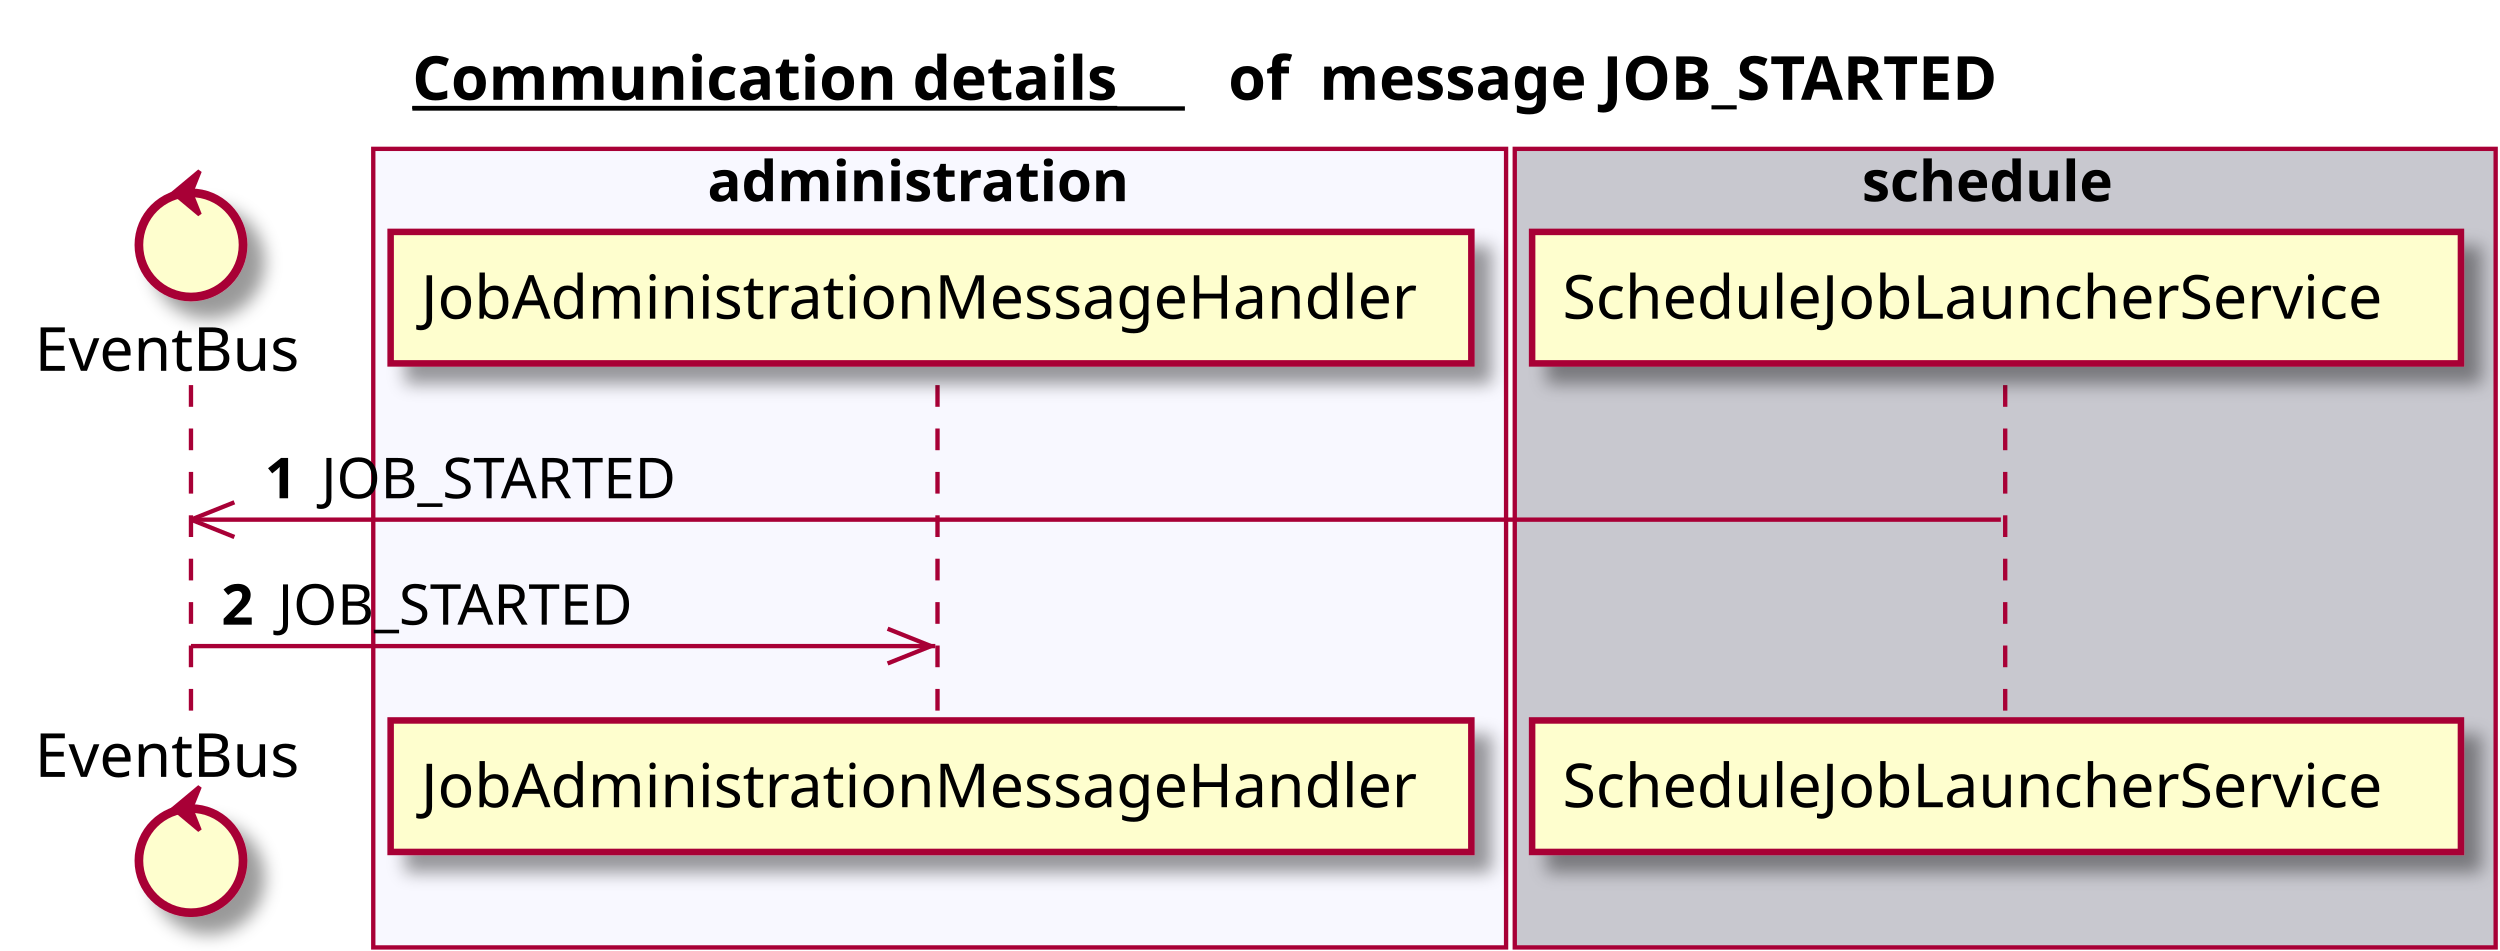
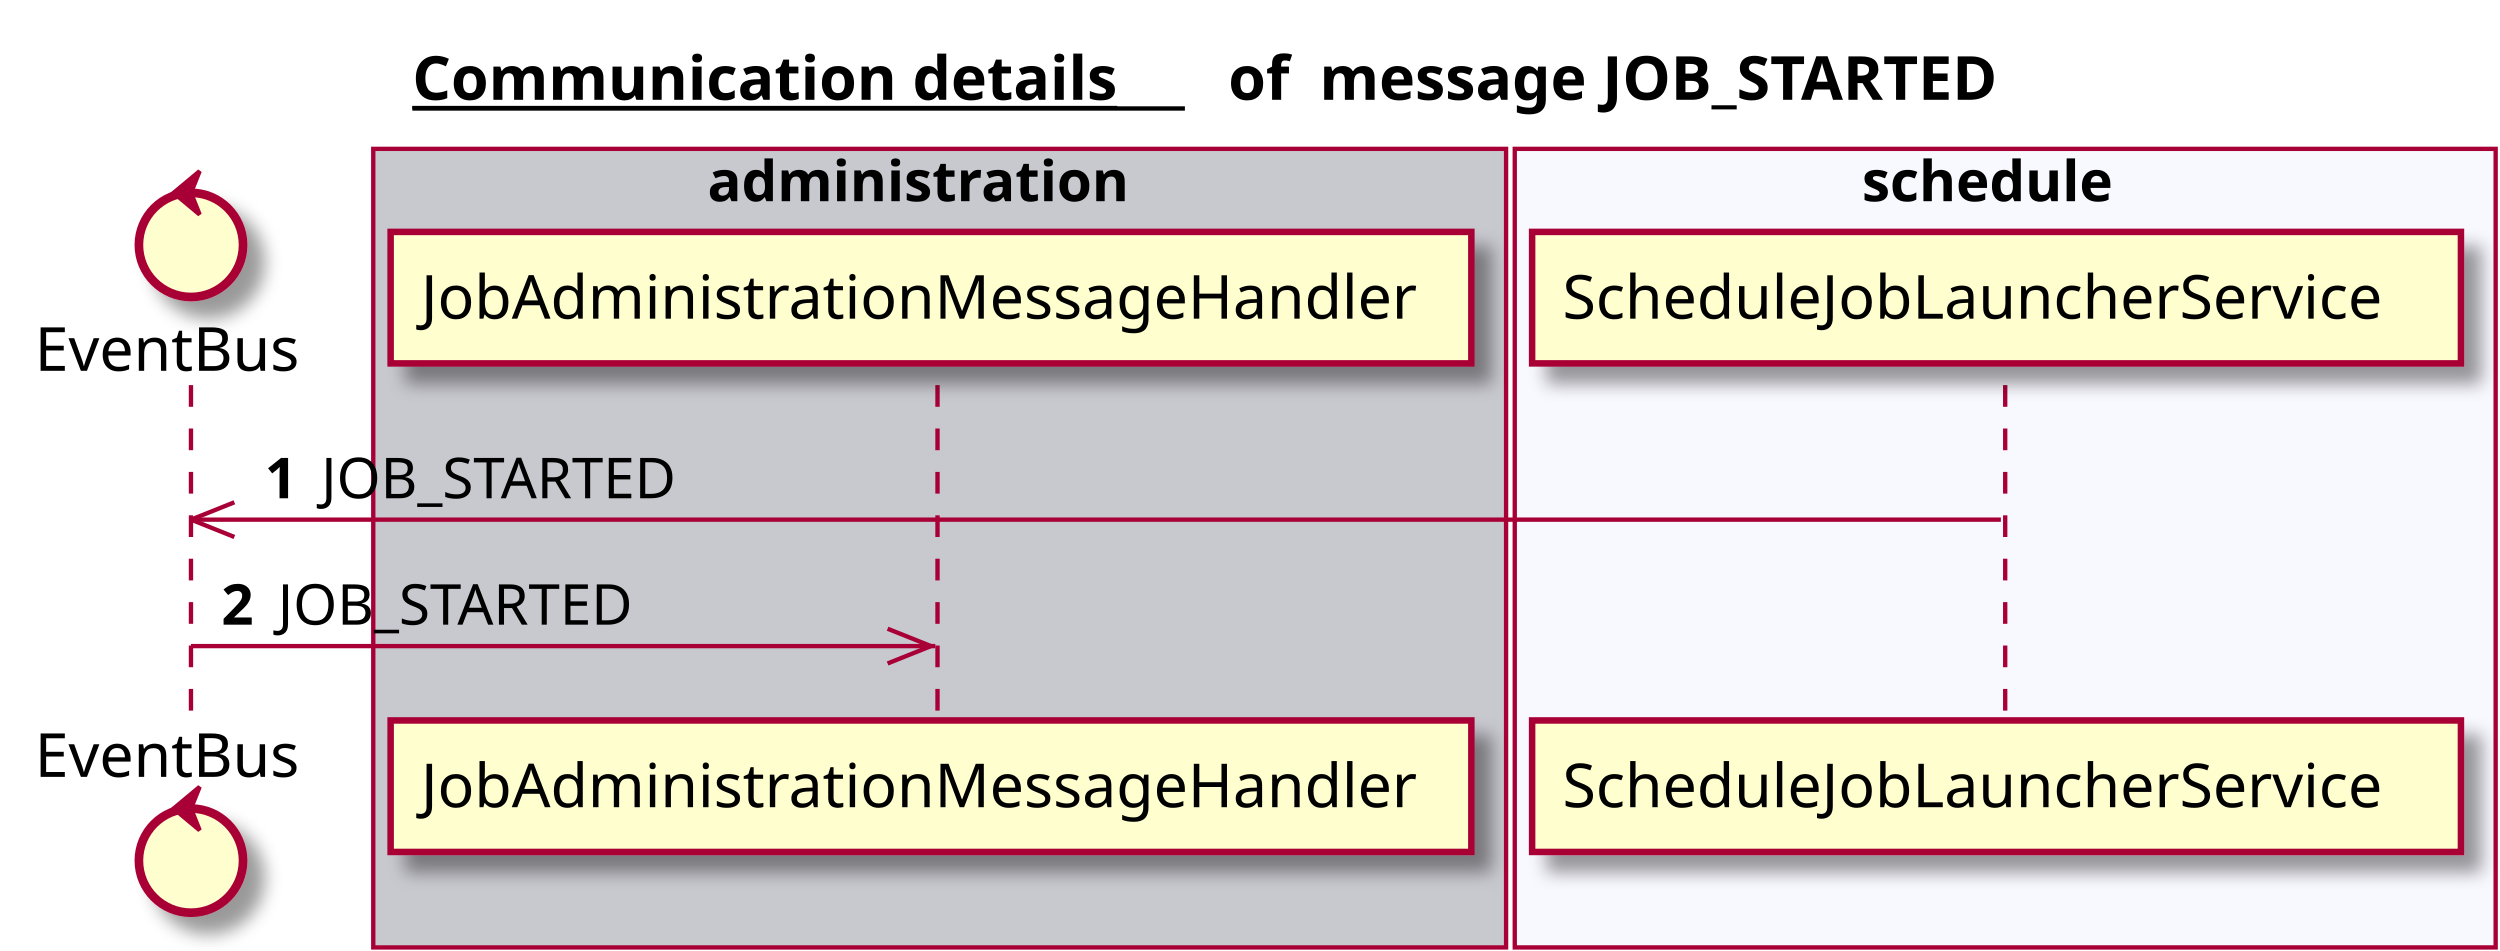
<svg xmlns="http://www.w3.org/2000/svg" contentScriptType="application/ecmascript" contentStyleType="text/css" height="219px" preserveAspectRatio="none" style="width:576px;height:219px;" version="1.1" viewBox="0 0 576 219" width="576px" zoomAndPan="magnify">
  <defs>
-     <filter height="300%" id="fs6kyiz" width="300%" x="-1" y="-1">
+     <filter height="300%" id="ffz1sqi" width="300%" x="-1" y="-1">
      <feGaussianBlur result="blurOut" stdDeviation="2.0" />
      <feColorMatrix in="blurOut" result="blurOut2" type="matrix" values="0 0 0 0 0 0 0 0 0 0 0 0 0 0 0 0 0 0 .4 0" />
      <feOffset dx="4.0" dy="4.0" in="blurOut2" result="blurOut3" />
      <feBlend in="SourceGraphic" in2="blurOut3" mode="normal" />
    </filter>
  </defs>
  <g>
    <text fill="#000000" font-family="sans-serif" font-size="14" font-weight="bold" lengthAdjust="spacingAndGlyphs" text-decoration="underline" textLength="178" x="95" y="22.995">Communication details</text>
    <line style="stroke: #000000; stroke-width: 1.0;" x1="95" x2="273" y1="24.995" y2="24.995" />
    <text fill="#000000" font-family="sans-serif" font-size="14" font-weight="bold" lengthAdjust="spacingAndGlyphs" textLength="16" x="283" y="22.995">of</text>
    <text fill="#000000" font-family="sans-serif" font-size="14" font-weight="bold" lengthAdjust="spacingAndGlyphs" textLength="180" x="304" y="22.995">message JOB_STARTED</text>
-     <rect fill="#F8F8FF" height="183.992" style="stroke: #A80036; stroke-width: 1.0;" width="261" x="86" y="34.297" />
+     <rect fill="#C8C8CF" height="183.992" style="stroke: #A80036; stroke-width: 1.0;" width="261" x="86" y="34.297" />
    <text fill="#000000" font-family="sans-serif" font-size="13" font-weight="bold" lengthAdjust="spacingAndGlyphs" textLength="107" x="163" y="46.364">administration</text>
-     <rect fill="#C8C8CF" height="183.992" style="stroke: #A80036; stroke-width: 1.0;" width="226" x="349" y="34.297" />
+     <rect fill="#F8F8FF" height="183.992" style="stroke: #A80036; stroke-width: 1.0;" width="226" x="349" y="34.297" />
    <text fill="#000000" font-family="sans-serif" font-size="13" font-weight="bold" lengthAdjust="spacingAndGlyphs" textLength="66" x="429" y="46.364">schedule</text>
    <line style="stroke: #A80036; stroke-width: 1.0; stroke-dasharray: 5.0,5.0;" x1="44" x2="44" y1="88.727" y2="166.992" />
    <line style="stroke: #A80036; stroke-width: 1.0; stroke-dasharray: 5.0,5.0;" x1="216" x2="216" y1="88.727" y2="166.992" />
    <line style="stroke: #A80036; stroke-width: 1.0; stroke-dasharray: 5.0,5.0;" x1="462" x2="462" y1="88.727" y2="166.992" />
    <text fill="#000000" font-family="sans-serif" font-size="14" lengthAdjust="spacingAndGlyphs" textLength="66" x="8" y="85.425">EventBus</text>
-     <ellipse cx="44" cy="56.43" fill="#FEFECE" filter="url(#fs6kyiz)" rx="12" ry="12" style="stroke: #A80036; stroke-width: 2.0;" />
+     <ellipse cx="44" cy="56.43" fill="#FEFECE" filter="url(#ffz1sqi)" rx="12" ry="12" style="stroke: #A80036; stroke-width: 2.0;" />
    <polygon fill="#A80036" points="40,44.43,46,39.43,44,44.43,46,49.43,40,44.43" style="stroke: #A80036; stroke-width: 1.0;" />
    <text fill="#000000" font-family="sans-serif" font-size="14" lengthAdjust="spacingAndGlyphs" textLength="66" x="8" y="178.987">EventBus</text>
-     <ellipse cx="44" cy="198.289" fill="#FEFECE" filter="url(#fs6kyiz)" rx="12" ry="12" style="stroke: #A80036; stroke-width: 2.0;" />
+     <ellipse cx="44" cy="198.289" fill="#FEFECE" filter="url(#ffz1sqi)" rx="12" ry="12" style="stroke: #A80036; stroke-width: 2.0;" />
    <polygon fill="#A80036" points="40,186.289,46,181.289,44,186.289,46,191.289,40,186.289" style="stroke: #A80036; stroke-width: 1.0;" />
-     <rect fill="#FEFECE" filter="url(#fs6kyiz)" height="30.297" style="stroke: #A80036; stroke-width: 1.5;" width="249" x="90" y="53.43" />
+     <rect fill="#FEFECE" filter="url(#ffz1sqi)" height="30.297" style="stroke: #A80036; stroke-width: 1.5;" width="249" x="90" y="53.43" />
    <text fill="#000000" font-family="sans-serif" font-size="14" lengthAdjust="spacingAndGlyphs" textLength="235" x="97" y="73.425">JobAdministrationMessageHandler</text>
-     <rect fill="#FEFECE" filter="url(#fs6kyiz)" height="30.297" style="stroke: #A80036; stroke-width: 1.5;" width="249" x="90" y="165.992" />
+     <rect fill="#FEFECE" filter="url(#ffz1sqi)" height="30.297" style="stroke: #A80036; stroke-width: 1.5;" width="249" x="90" y="165.992" />
    <text fill="#000000" font-family="sans-serif" font-size="14" lengthAdjust="spacingAndGlyphs" textLength="235" x="97" y="185.987">JobAdministrationMessageHandler</text>
-     <rect fill="#FEFECE" filter="url(#fs6kyiz)" height="30.297" style="stroke: #A80036; stroke-width: 1.5;" width="214" x="353" y="53.43" />
+     <rect fill="#FEFECE" filter="url(#ffz1sqi)" height="30.297" style="stroke: #A80036; stroke-width: 1.5;" width="214" x="353" y="53.43" />
    <text fill="#000000" font-family="sans-serif" font-size="14" lengthAdjust="spacingAndGlyphs" textLength="200" x="360" y="73.425">ScheduleJobLauncherService</text>
-     <rect fill="#FEFECE" filter="url(#fs6kyiz)" height="30.297" style="stroke: #A80036; stroke-width: 1.5;" width="214" x="353" y="165.992" />
+     <rect fill="#FEFECE" filter="url(#ffz1sqi)" height="30.297" style="stroke: #A80036; stroke-width: 1.5;" width="214" x="353" y="165.992" />
    <text fill="#000000" font-family="sans-serif" font-size="14" lengthAdjust="spacingAndGlyphs" textLength="200" x="360" y="185.987">ScheduleJobLauncherService</text>
    <line style="stroke: #A80036; stroke-width: 1.0;" x1="44" x2="54" y1="119.727" y2="115.727" />
    <line style="stroke: #A80036; stroke-width: 1.0;" x1="44" x2="54" y1="119.727" y2="123.727" />
    <line style="stroke: #A80036; stroke-width: 1.0;" x1="44" x2="461" y1="119.727" y2="119.727" />
    <text fill="#000000" font-family="sans-serif" font-size="13" font-weight="bold" lengthAdjust="spacingAndGlyphs" textLength="9" x="61" y="114.793">1</text>
    <text fill="#000000" font-family="sans-serif" font-size="13" lengthAdjust="spacingAndGlyphs" textLength="87" x="74" y="114.793">JOB_STARTED</text>
    <line style="stroke: #A80036; stroke-width: 1.0;" x1="214.5" x2="204.5" y1="148.859" y2="144.859" />
    <line style="stroke: #A80036; stroke-width: 1.0;" x1="214.5" x2="204.5" y1="148.859" y2="152.859" />
    <line style="stroke: #A80036; stroke-width: 1.0;" x1="44" x2="215.5" y1="148.859" y2="148.859" />
    <text fill="#000000" font-family="sans-serif" font-size="13" font-weight="bold" lengthAdjust="spacingAndGlyphs" textLength="9" x="51" y="143.926">2</text>
    <text fill="#000000" font-family="sans-serif" font-size="13" lengthAdjust="spacingAndGlyphs" textLength="87" x="64" y="143.926">JOB_STARTED</text>
  </g>
</svg>
